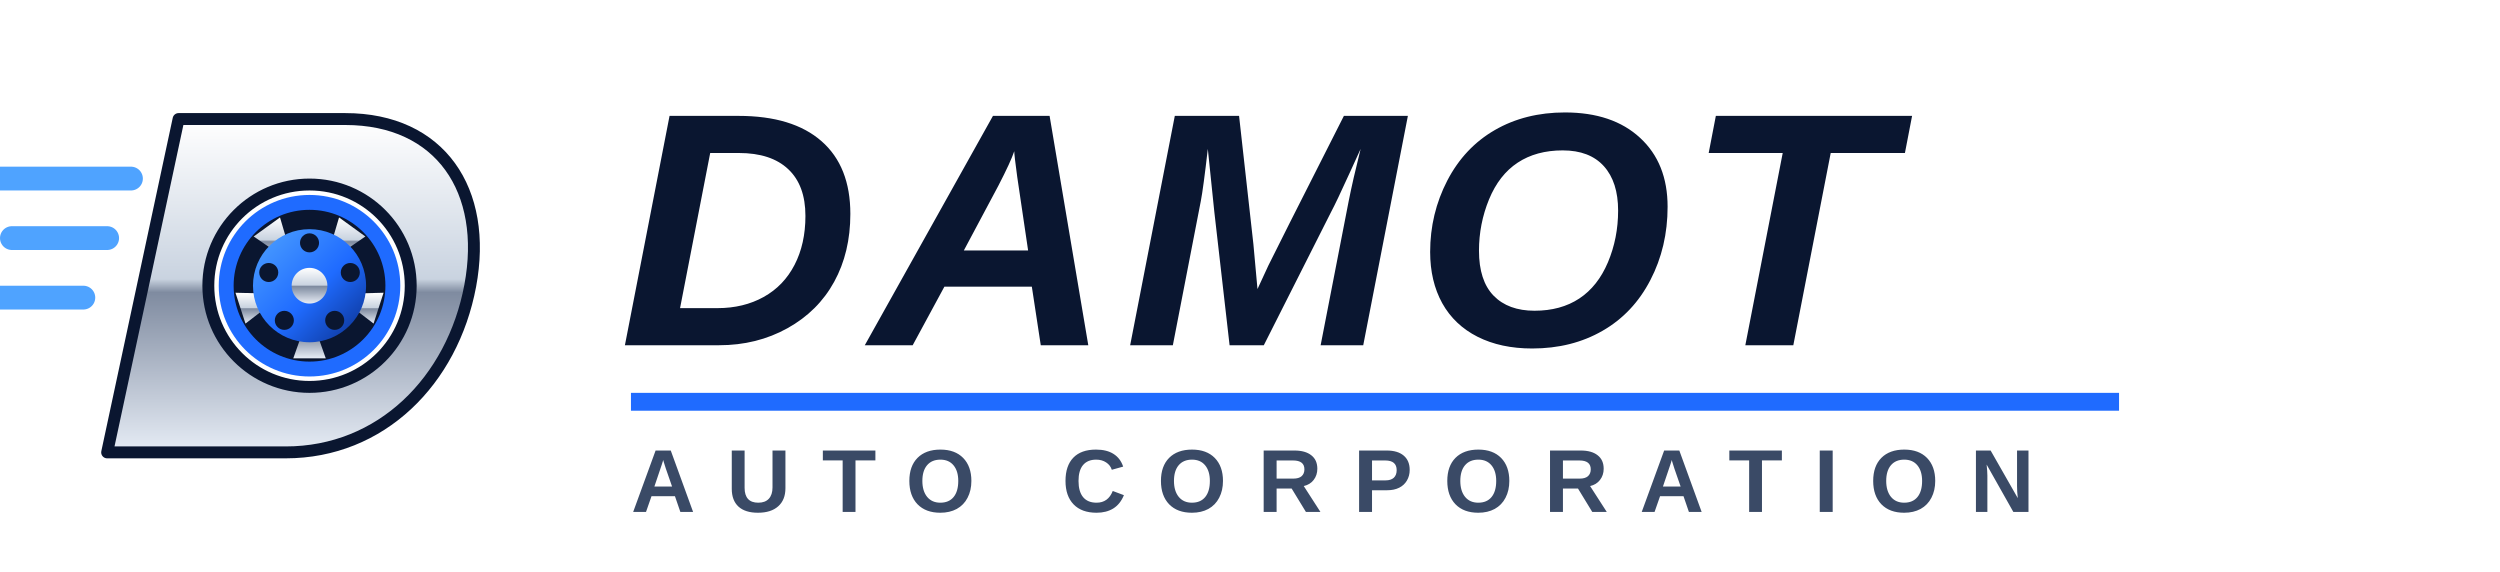
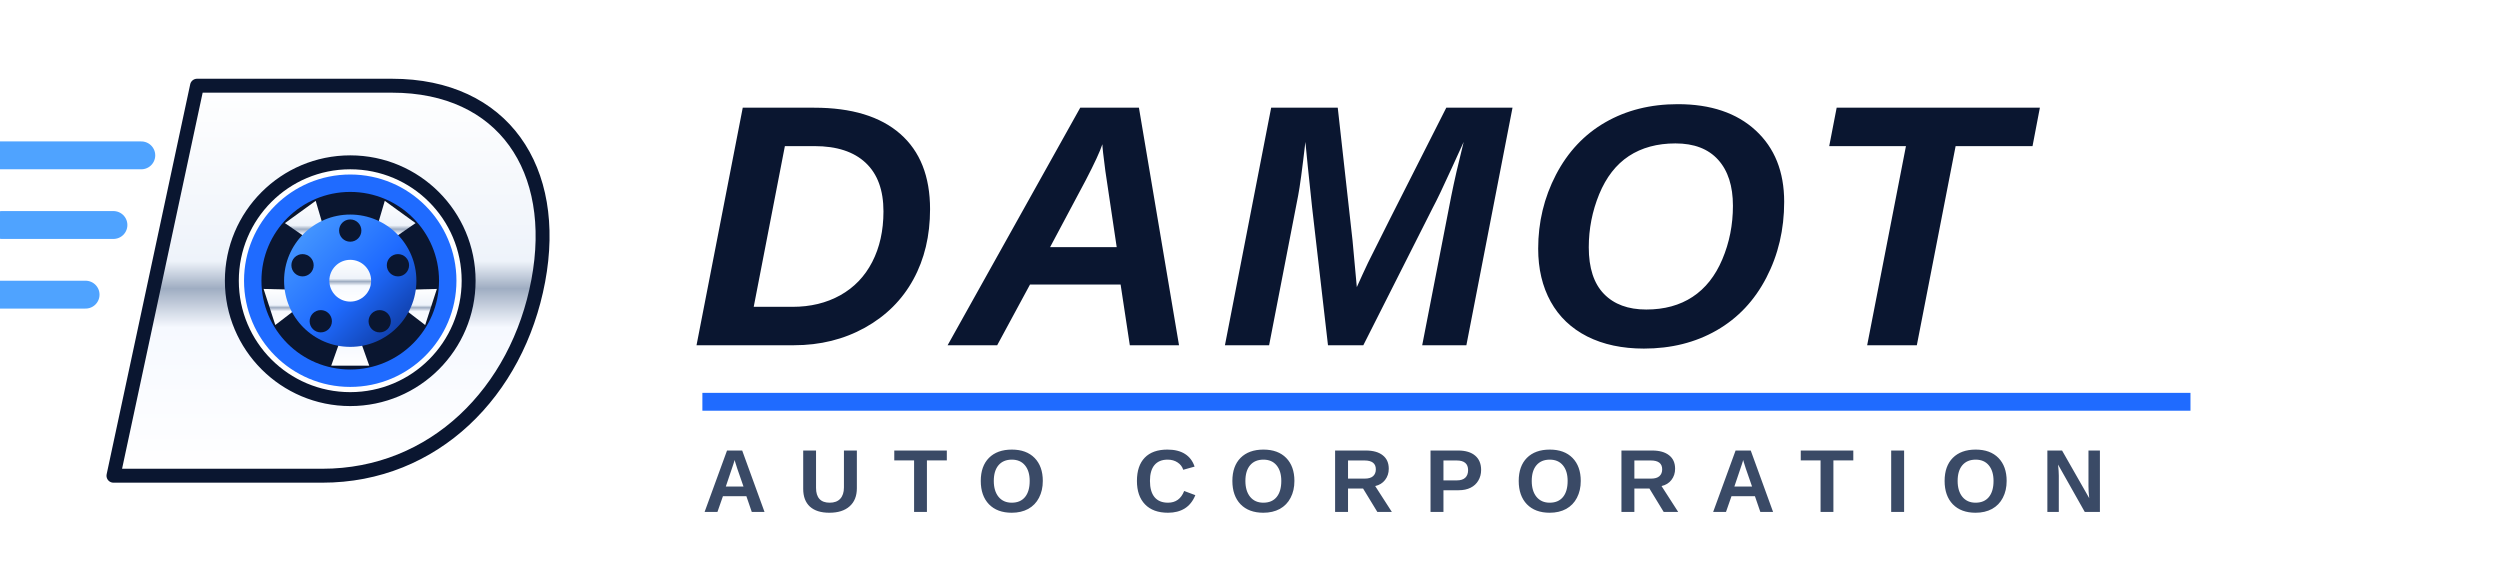
<svg xmlns="http://www.w3.org/2000/svg" viewBox="0 0 420 96" role="img" aria-label="Damot Auto Corporation — wheel">
  <defs>
    <linearGradient id="gB" x1="0" y1="0" x2="1" y2="1">
      <stop offset="0" stop-color="#4FA3FF" />
      <stop offset=".55" stop-color="#1F6BFF" />
      <stop offset="1" stop-color="#0A2E8A" />
    </linearGradient>
    <linearGradient id="gC" x1="0" y1="0" x2="0" y2="1">
      <stop offset="0" stop-color="#FFFFFF" />
-       <stop offset=".48" stop-color="#C9D3E0" />
-       <stop offset=".52" stop-color="#7F8BA0" />
-       <stop offset="1" stop-color="#E6ECF5" />
+       <stop offset=".45" stop-color="#EEF3FA" />
+       <stop offset=".52" stop-color="#9FADC2" />
+       <stop offset=".62" stop-color="#F6F9FF" />
+       <stop offset="1" stop-color="#FFFFFF" />
    </linearGradient>
+     <filter id="glow" x="-20%" y="-30%" width="140%" height="160%">
+       <feDropShadow dx="0" dy="0" stdDeviation="2.5" flood-color="#4FA3FF" flood-opacity=".6" />
+     </filter>
  </defs>
-   <path d="M0 30 H22 M2 40 H18 M0 50 H14" stroke="#4FA3FF" stroke-width="4" stroke-linecap="round" />
-   <path fill="url(#gC)" fill-rule="evenodd" stroke="#0A1630" stroke-width="2" stroke-linejoin="round" d="M30 20 H58 C74 20 82 32 79 48 C76 64 64 76 48 76 H18 Z M52 31 A17 17 0 1 0 52 65 A17 17 0 1 0 52 31 Z" />
-   <circle cx="52" cy="48" r="15" fill="#0A1630" />
-   <circle cx="52" cy="48" r="14" fill="none" stroke="#1F6BFF" stroke-width="2.5" />
-   <path d="M54.65 44.36 L56.96 36.53 L61.38 39.73 Z" fill="url(#gC)" />
-   <path d="M56.28 49.39 L64.44 49.18 L62.76 54.36 Z" fill="url(#gC)" />
-   <path d="M52.00 52.50 L54.73 60.20 L49.27 60.20 Z" fill="url(#gC)" />
-   <path d="M47.72 49.39 L41.24 54.36 L39.56 49.18 Z" fill="url(#gC)" />
-   <path d="M49.35 44.36 L42.62 39.73 L47.04 36.53 Z" fill="url(#gC)" />
-   <circle cx="52" cy="48" r="9.5" fill="url(#gB)" />
-   <circle cx="52.00" cy="40.80" r="1.6" fill="#0A1630" />
-   <circle cx="58.85" cy="45.78" r="1.6" fill="#0A1630" />
-   <circle cx="56.23" cy="53.82" r="1.6" fill="#0A1630" />
-   <circle cx="47.77" cy="53.82" r="1.6" fill="#0A1630" />
-   <circle cx="45.15" cy="45.78" r="1.6" fill="#0A1630" />
-   <circle cx="52" cy="48" r="3" fill="url(#gC)" />
-   <text x="104" y="58" font-family="'Barlow Condensed','Arial Narrow',Arial,sans-serif" font-style="italic" font-weight="800" font-size="56" letter-spacing="2" fill="#0A1630">DAMOT</text>
-   <rect x="106" y="66" width="250" height="3" fill="#1F6BFF" />
-   <text x="106" y="86" font-family="'Barlow Condensed','Arial Narrow',Arial,sans-serif" font-weight="600" font-size="15" letter-spacing="5.2" fill="#3A4A66">AUTO CORPORATION</text>
+   <g transform="translate(-2 -9) scale(1.17)">
+     <path d="M0 30 H22 M2 40 H18 M0 50 H14" stroke="#4FA3FF" stroke-width="4" stroke-linecap="round" />
+     <path fill="url(#gC)" fill-rule="evenodd" stroke="#0A1630" stroke-width="2" stroke-linejoin="round" d="M30 20 H58 C74 20 82 32 79 48 C76 64 64 76 48 76 H18 Z M52 31 A17 17 0 1 0 52 65 A17 17 0 1 0 52 31 Z" />
+     <circle cx="52" cy="48" r="15" fill="#0A1630" />
+     <circle cx="52" cy="48" r="14" fill="none" stroke="#1F6BFF" stroke-width="2.5" />
+     <path d="M54.65 44.36 L56.96 36.53 L61.38 39.73 Z" fill="url(#gC)" />
+     <path d="M56.28 49.39 L64.44 49.18 L62.76 54.36 Z" fill="url(#gC)" />
+     <path d="M52.00 52.50 L54.73 60.20 L49.27 60.20 Z" fill="url(#gC)" />
+     <path d="M47.72 49.39 L41.24 54.36 L39.56 49.18 Z" fill="url(#gC)" />
+     <path d="M49.35 44.36 L42.62 39.73 L47.04 36.53 Z" fill="url(#gC)" />
+     <circle cx="52" cy="48" r="9.5" fill="url(#gB)" />
+     <circle cx="52.00" cy="40.80" r="1.6" fill="#0A1630" />
+     <circle cx="58.85" cy="45.78" r="1.6" fill="#0A1630" />
+     <circle cx="56.23" cy="53.82" r="1.6" fill="#0A1630" />
+     <circle cx="47.77" cy="53.82" r="1.6" fill="#0A1630" />
+     <circle cx="45.15" cy="45.78" r="1.6" fill="#0A1630" />
+     <circle cx="52" cy="48" r="3" fill="url(#gC)" />
+   </g>
+   <text x="116" y="58" font-family="'Barlow Condensed','Arial Narrow',Arial,sans-serif" font-style="italic" font-weight="800" font-size="58" letter-spacing="2.5" fill="#0A1630">DAMOT</text>
+   <rect x="118" y="66" width="250" height="3" fill="#1F6BFF" />
+   <text x="118" y="86" font-family="'Barlow Condensed','Arial Narrow',Arial,sans-serif" font-weight="700" font-size="15" letter-spacing="5.2" fill="#3A4A66">AUTO CORPORATION</text>
</svg>
